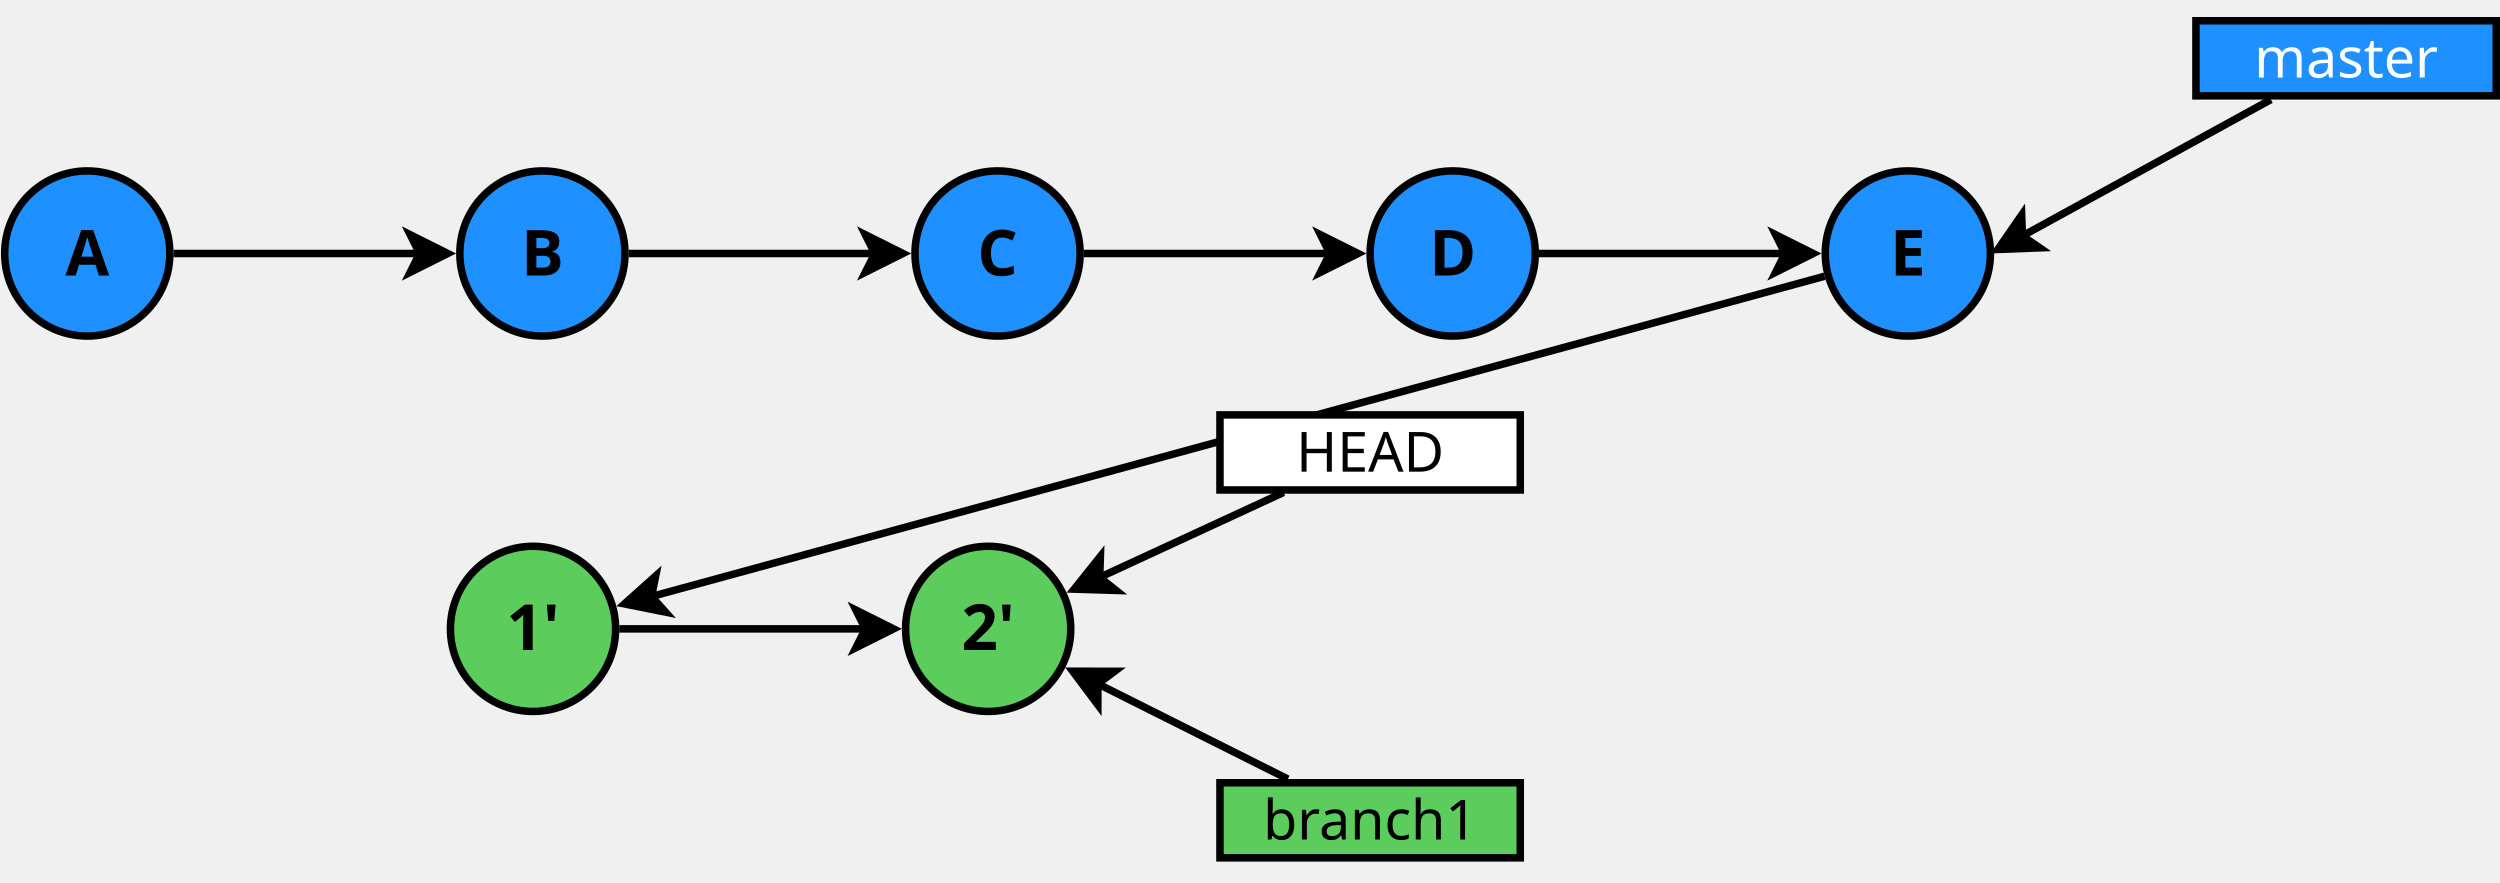
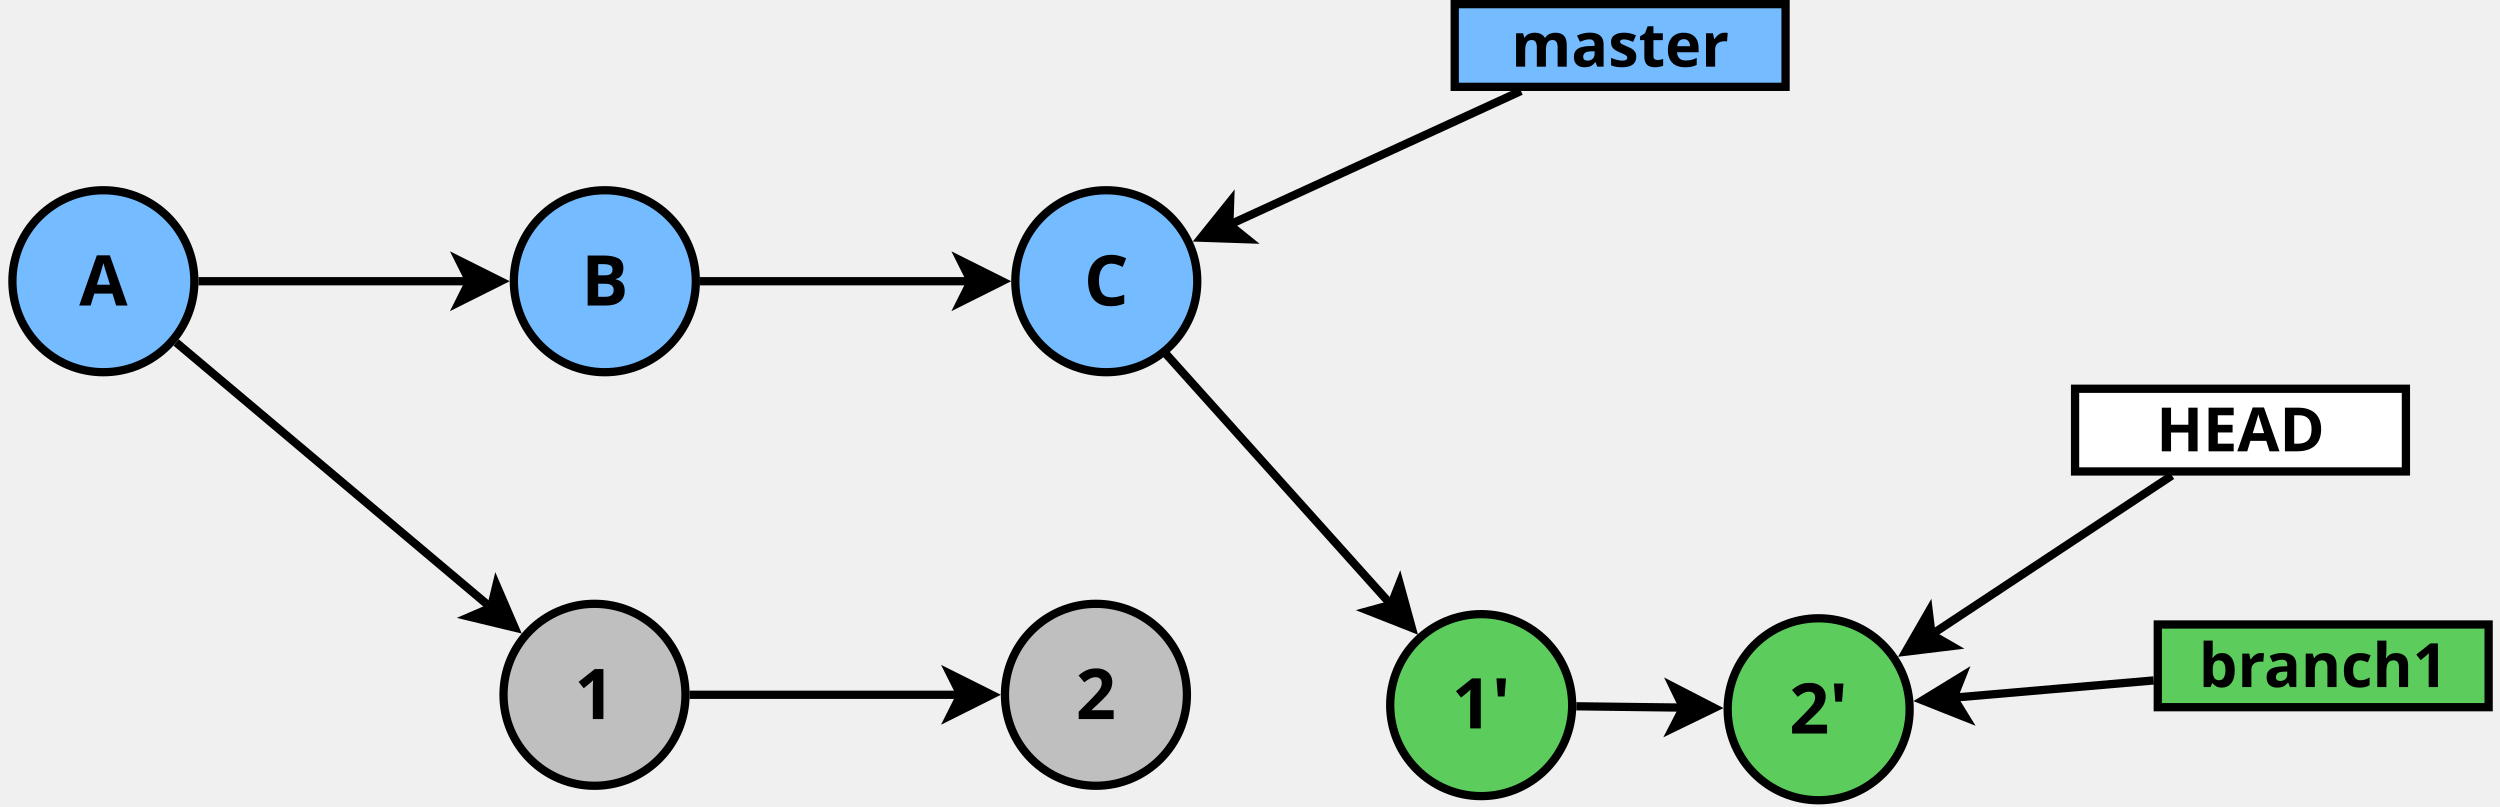
- <svg xmlns="http://www.w3.org/2000/svg" width="34cm" height="12cm" viewBox="435 79 666 226">
+ <svg xmlns="http://www.w3.org/2000/svg" width="31cm" height="10cm" viewBox="435 74 601 195">
  <defs />
  <g id="Arrière-plan">
-     <ellipse style="fill: #1e90ff; fill-opacity: 1; stroke-opacity: 1; stroke-width: 2; stroke: #000000" cx="458.25" cy="142" rx="22" ry="22" />
-     <ellipse style="fill: #1e90ff; fill-opacity: 1; stroke-opacity: 1; stroke-width: 2; stroke: #000000" cx="579.5" cy="142" rx="22" ry="22" />
-     <ellipse style="fill: #1e90ff; fill-opacity: 1; stroke-opacity: 1; stroke-width: 2; stroke: #000000" cx="700.75" cy="142" rx="22" ry="22" />
-     <ellipse style="fill: #1e90ff; fill-opacity: 1; stroke-opacity: 1; stroke-width: 2; stroke: #000000" cx="822" cy="142" rx="22" ry="22" />
-     <ellipse style="fill: #1e90ff; fill-opacity: 1; stroke-opacity: 1; stroke-width: 2; stroke: #000000" cx="943.25" cy="142" rx="22" ry="22" />
-     <ellipse style="fill: #5ccd5c; fill-opacity: 1; stroke-opacity: 1; stroke-width: 2; stroke: #000000" cx="577" cy="242" rx="22" ry="22" />
-     <ellipse style="fill: #5ccd5c; fill-opacity: 1; stroke-opacity: 1; stroke-width: 2; stroke: #000000" cx="698.25" cy="242" rx="22" ry="22" />
+     <g>
+       <line style="fill: none; stroke-opacity: 1; stroke-width: 2; stroke: #000000" x1="703" y1="146" x2="769.617" y2="220.228" />
+       <polygon style="fill: #000000; fill-opacity: 1; stroke-opacity: 1; stroke-width: 2; stroke: #000000" fill-rule="evenodd" points="774.626,225.81 764.226,221.707 769.617,220.228 771.668,215.028 " />
+     </g>
+     <ellipse style="fill: #74bbff; fill-opacity: 1; stroke-opacity: 1; stroke-width: 2; stroke: #000000" cx="458.25" cy="142" rx="22" ry="22" />
+     <ellipse style="fill: #74bbff; fill-opacity: 1; stroke-opacity: 1; stroke-width: 2; stroke: #000000" cx="579.5" cy="142" rx="22" ry="22" />
+     <ellipse style="fill: #74bbff; fill-opacity: 1; stroke-opacity: 1; stroke-width: 2; stroke: #000000" cx="700.75" cy="142" rx="22" ry="22" />
+     <ellipse style="fill: #bfbfbf; fill-opacity: 1; stroke-opacity: 1; stroke-width: 2; stroke: #000000" cx="577" cy="242" rx="22" ry="22" />
    <g>
      <line style="fill: none; stroke-opacity: 1; stroke-width: 2; stroke: #000000" x1="481.236" y1="142" x2="546.778" y2="142" />
      <polygon style="fill: #000000; fill-opacity: 1; stroke-opacity: 1; stroke-width: 2; stroke: #000000" fill-rule="evenodd" points="554.278,142 544.278,147 546.778,142 544.278,137 " />
    </g>
    <g>
      <line style="fill: none; stroke-opacity: 1; stroke-width: 2; stroke: #000000" x1="602.486" y1="142" x2="668.028" y2="142" />
      <polygon style="fill: #000000; fill-opacity: 1; stroke-opacity: 1; stroke-width: 2; stroke: #000000" fill-rule="evenodd" points="675.528,142 665.528,147 668.028,142 665.528,137 " />
    </g>
    <g>
-       <line style="fill: none; stroke-opacity: 1; stroke-width: 2; stroke: #000000" x1="723.736" y1="142" x2="789.278" y2="142" />
-       <polygon style="fill: #000000; fill-opacity: 1; stroke-opacity: 1; stroke-width: 2; stroke: #000000" fill-rule="evenodd" points="796.778,142 786.778,147 789.278,142 786.778,137 " />
+       <line style="fill: none; stroke-opacity: 1; stroke-width: 2; stroke: #000000" x1="599.986" y1="242" x2="665.528" y2="242" />
+       <polygon style="fill: #000000; fill-opacity: 1; stroke-opacity: 1; stroke-width: 2; stroke: #000000" fill-rule="evenodd" points="673.028,242 663.028,247 665.528,242 663.028,237 " />
    </g>
    <g>
-       <line style="fill: none; stroke-opacity: 1; stroke-width: 2; stroke: #000000" x1="844.986" y1="142" x2="910.528" y2="142" />
-       <polygon style="fill: #000000; fill-opacity: 1; stroke-opacity: 1; stroke-width: 2; stroke: #000000" fill-rule="evenodd" points="918.028,142 908.028,147 910.528,142 908.028,137 " />
+       <line style="fill: none; stroke-opacity: 1; stroke-width: 2; stroke: #000000" x1="475.833" y1="156.807" x2="551.969" y2="220.922" />
+       <polygon style="fill: #000000; fill-opacity: 1; stroke-opacity: 1; stroke-width: 2; stroke: #000000" fill-rule="evenodd" points="557.706,225.753 546.836,223.136 551.969,220.922 553.278,215.487 " />
    </g>
    <g>
-       <line style="fill: none; stroke-opacity: 1; stroke-width: 2; stroke: #000000" x1="921.064" y1="148.058" x2="608.579" y2="233.378" />
-       <polygon style="fill: #000000; fill-opacity: 1; stroke-opacity: 1; stroke-width: 2; stroke: #000000" fill-rule="evenodd" points="601.344,235.353 609.673,227.896 608.579,233.378 612.307,237.543 " />
-     </g>
-     <g>
-       <rect style="fill: #ffffff; fill-opacity: 1; stroke-opacity: 1; stroke-width: 2; stroke: #000000" x="760" y="185" width="80" height="20" rx="0" ry="0" />
-       <text font-size="14.777" style="fill: #000000; fill-opacity: 1; stroke: none;text-anchor:middle;font-family:sans-serif;font-style:normal;font-weight:normal" x="800" y="200.125">
-         <tspan x="800" y="200.125">HEAD</tspan>
+       <rect style="fill: #5ccd5c; fill-opacity: 1; stroke-opacity: 1; stroke-width: 2; stroke: #000000" x="955" y="225" width="80" height="20" rx="0" ry="0" />
+       <text font-size="14.777" style="fill: #000000; fill-opacity: 1; stroke: none;text-anchor:middle;font-family:sans-serif;font-style:normal;font-weight:700" x="995" y="240.125">
+         <tspan x="995" y="240.125">branch1</tspan>
      </text>
    </g>
    <g>
-       <rect style="fill: #5ccd5c; fill-opacity: 1; stroke-opacity: 1; stroke-width: 2; stroke: #000000" x="760" y="283" width="80" height="20" rx="0" ry="0" />
-       <text font-size="14.777" style="fill: #000000; fill-opacity: 1; stroke: none;text-anchor:middle;font-family:sans-serif;font-style:normal;font-weight:normal" x="800" y="298.125">
-         <tspan x="800" y="298.125">branch1</tspan>
-       </text>
+       <line style="fill: none; stroke-opacity: 1; stroke-width: 2; stroke: #000000" x1="801.021" y1="96.001" x2="730.507" y2="128.349" />
+       <polygon style="fill: #000000; fill-opacity: 1; stroke-opacity: 1; stroke-width: 2; stroke: #000000" fill-rule="evenodd" points="723.69,131.476 730.695,122.762 730.507,128.349 734.864,131.851 " />
    </g>
    <g>
-       <rect style="fill: #1e90ff; fill-opacity: 1; stroke-opacity: 1; stroke-width: 2; stroke: #000000" x="1020" y="80" width="80" height="20" rx="0" ry="0" />
-       <text font-size="14.777" style="fill: #ffffff; fill-opacity: 1; stroke: none;text-anchor:middle;font-family:sans-serif;font-style:normal;font-weight:normal" x="1060" y="95.125">
-         <tspan x="1060" y="95.125">master</tspan>
-       </text>
+       <line style="fill: none; stroke-opacity: 1; stroke-width: 2; stroke: #000000" x1="954.001" y1="238.529" x2="905.605" y2="242.694" />
+       <polygon style="fill: #000000; fill-opacity: 1; stroke-opacity: 1; stroke-width: 2; stroke: #000000" fill-rule="evenodd" points="898.133,243.337 907.667,237.498 905.605,242.694 908.525,247.461 " />
    </g>
    <g>
-       <line style="fill: none; stroke-opacity: 1; stroke-width: 2; stroke: #000000" x1="1039.97" y1="100.994" x2="973.785" y2="137.316" />
-       <polygon style="fill: #000000; fill-opacity: 1; stroke-opacity: 1; stroke-width: 2; stroke: #000000" fill-rule="evenodd" points="967.21,140.924 973.571,131.73 973.785,137.316 978.382,140.496 " />
-     </g>
-     <g>
-       <line style="fill: none; stroke-opacity: 1; stroke-width: 2; stroke: #000000" x1="778.09" y1="282.018" x2="727.473" y2="256.647" />
-       <polygon style="fill: #000000; fill-opacity: 1; stroke-opacity: 1; stroke-width: 2; stroke: #000000" fill-rule="evenodd" points="720.768,253.287 731.948,253.298 727.473,256.647 727.467,262.237 " />
-     </g>
-     <g>
-       <line style="fill: none; stroke-opacity: 1; stroke-width: 2; stroke: #000000" x1="776.947" y1="205.648" x2="727.968" y2="228.273" />
-       <polygon style="fill: #000000; fill-opacity: 1; stroke-opacity: 1; stroke-width: 2; stroke: #000000" fill-rule="evenodd" points="721.159,231.418 728.141,222.685 727.968,228.273 732.334,231.764 " />
+       <line style="fill: none; stroke-opacity: 1; stroke-width: 2; stroke: #000000" x1="958.415" y1="188.975" x2="900.3" y2="227.434" />
+       <polygon style="fill: #000000; fill-opacity: 1; stroke-opacity: 1; stroke-width: 2; stroke: #000000" fill-rule="evenodd" points="894.046,231.573 899.626,221.884 900.3,227.434 905.144,230.224 " />
    </g>
    <text font-size="16.933" style="fill: #000000; fill-opacity: 1; stroke: none;text-anchor:middle;font-family:sans-serif;font-style:normal;font-weight:700" x="458.25" y="147.875">
      <tspan x="458.25" y="147.875">A</tspan>
    </text>
    <text font-size="16.933" style="fill: #000000; fill-opacity: 1; stroke: none;text-anchor:middle;font-family:sans-serif;font-style:normal;font-weight:700" x="579.5" y="147.875">
      <tspan x="579.5" y="147.875">B</tspan>
    </text>
    <text font-size="16.933" style="fill: #000000; fill-opacity: 1; stroke: none;text-anchor:middle;font-family:sans-serif;font-style:normal;font-weight:700" x="700.75" y="147.875">
      <tspan x="700.75" y="147.875">C</tspan>
    </text>
-     <text font-size="16.933" style="fill: #000000; fill-opacity: 1; stroke: none;text-anchor:middle;font-family:sans-serif;font-style:normal;font-weight:700" x="822" y="147.875">
-       <tspan x="822" y="147.875">D</tspan>
-     </text>
-     <text font-size="16.933" style="fill: #000000; fill-opacity: 1; stroke: none;text-anchor:middle;font-family:sans-serif;font-style:normal;font-weight:700" x="943.25" y="147.875">
-       <tspan x="943.25" y="147.875">E</tspan>
-     </text>
-     <text font-size="16.933" style="fill: #000000; fill-opacity: 1; stroke: none;text-anchor:middle;font-family:sans-serif;font-style:normal;font-weight:700" x="577" y="247.628">
-       <tspan x="577" y="247.628">1'</tspan>
-     </text>
-     <text font-size="16.933" style="fill: #000000; fill-opacity: 1; stroke: none;text-anchor:middle;font-family:sans-serif;font-style:normal;font-weight:700" x="698.25" y="247.628">
-       <tspan x="698.25" y="247.628">2'</tspan>
+     <text font-size="16.933" style="fill: #000000; fill-opacity: 1; stroke: none;text-anchor:middle;font-family:sans-serif;font-style:normal;font-weight:700" x="577" y="247.875">
+       <tspan x="577" y="247.875">1</tspan>
    </text>
    <g>
-       <line style="fill: none; stroke-opacity: 1; stroke-width: 2; stroke: #000000" x1="599.986" y1="242" x2="665.528" y2="242" />
-       <polygon style="fill: #000000; fill-opacity: 1; stroke-opacity: 1; stroke-width: 2; stroke: #000000" fill-rule="evenodd" points="673.028,242 663.028,247 665.528,242 663.028,237 " />
+       <rect style="fill: #74bbff; fill-opacity: 1; stroke-opacity: 1; stroke-width: 2; stroke: #000000" x="785" y="75" width="80" height="20" rx="0" ry="0" />
+       <text font-size="14.777" style="fill: #000000; fill-opacity: 1; stroke: none;text-anchor:middle;font-family:sans-serif;font-style:normal;font-weight:700" x="825" y="90.125">
+         <tspan x="825" y="90.125">master</tspan>
+       </text>
+     </g>
+     <g>
+       <rect style="fill: #ffffff; fill-opacity: 1; stroke-opacity: 1; stroke-width: 2; stroke: #000000" x="935" y="168" width="80" height="20" rx="0" ry="0" />
+       <text font-size="14.777" style="fill: #000000; fill-opacity: 1; stroke: none;text-anchor:middle;font-family:sans-serif;font-style:normal;font-weight:700" x="975" y="183.125">
+         <tspan x="975" y="183.125">HEAD</tspan>
+       </text>
+     </g>
+     <g>
+       <ellipse style="fill: #bfbfbf; fill-opacity: 1; stroke-opacity: 1; stroke-width: 2; stroke: #000000" cx="698.25" cy="242" rx="22" ry="22" />
+       <text font-size="16.933" style="fill: #000000; fill-opacity: 1; stroke: none;text-anchor:middle;font-family:sans-serif;font-style:normal;font-weight:700" x="698.25" y="247.875">
+         <tspan x="698.25" y="247.875">2</tspan>
+       </text>
+     </g>
+     <g>
+       <ellipse style="fill: #5ccd5c; fill-opacity: 1; stroke-opacity: 1; stroke-width: 2; stroke: #000000" cx="791.4" cy="244.5" rx="22" ry="22" />
+       <text font-size="16.933" style="fill: #000000; fill-opacity: 1; stroke: none;text-anchor:middle;font-family:sans-serif;font-style:normal;font-weight:700" x="791.4" y="250.128">
+         <tspan x="791.4" y="250.128">1'</tspan>
+       </text>
+     </g>
+     <g>
+       <ellipse style="fill: #5ccd5c; fill-opacity: 1; stroke-opacity: 1; stroke-width: 2; stroke: #000000" cx="873" cy="245.5" rx="22" ry="22" />
+       <text font-size="16.933" style="fill: #000000; fill-opacity: 1; stroke: none;text-anchor:middle;font-family:sans-serif;font-style:normal;font-weight:700" x="873" y="251.375">
+         <tspan x="873" y="251.375">2'</tspan>
+       </text>
+     </g>
+     <g>
+       <line style="fill: none; stroke-opacity: 1; stroke-width: 2; stroke: #000000" x1="814.4" y1="244.782" x2="840.265" y2="245.099" />
+       <polygon style="fill: #000000; fill-opacity: 1; stroke-opacity: 1; stroke-width: 2; stroke: #000000" fill-rule="evenodd" points="847.764,245.191 837.704,250.068 840.265,245.099 837.826,240.069 " />
    </g>
  </g>
</svg>
